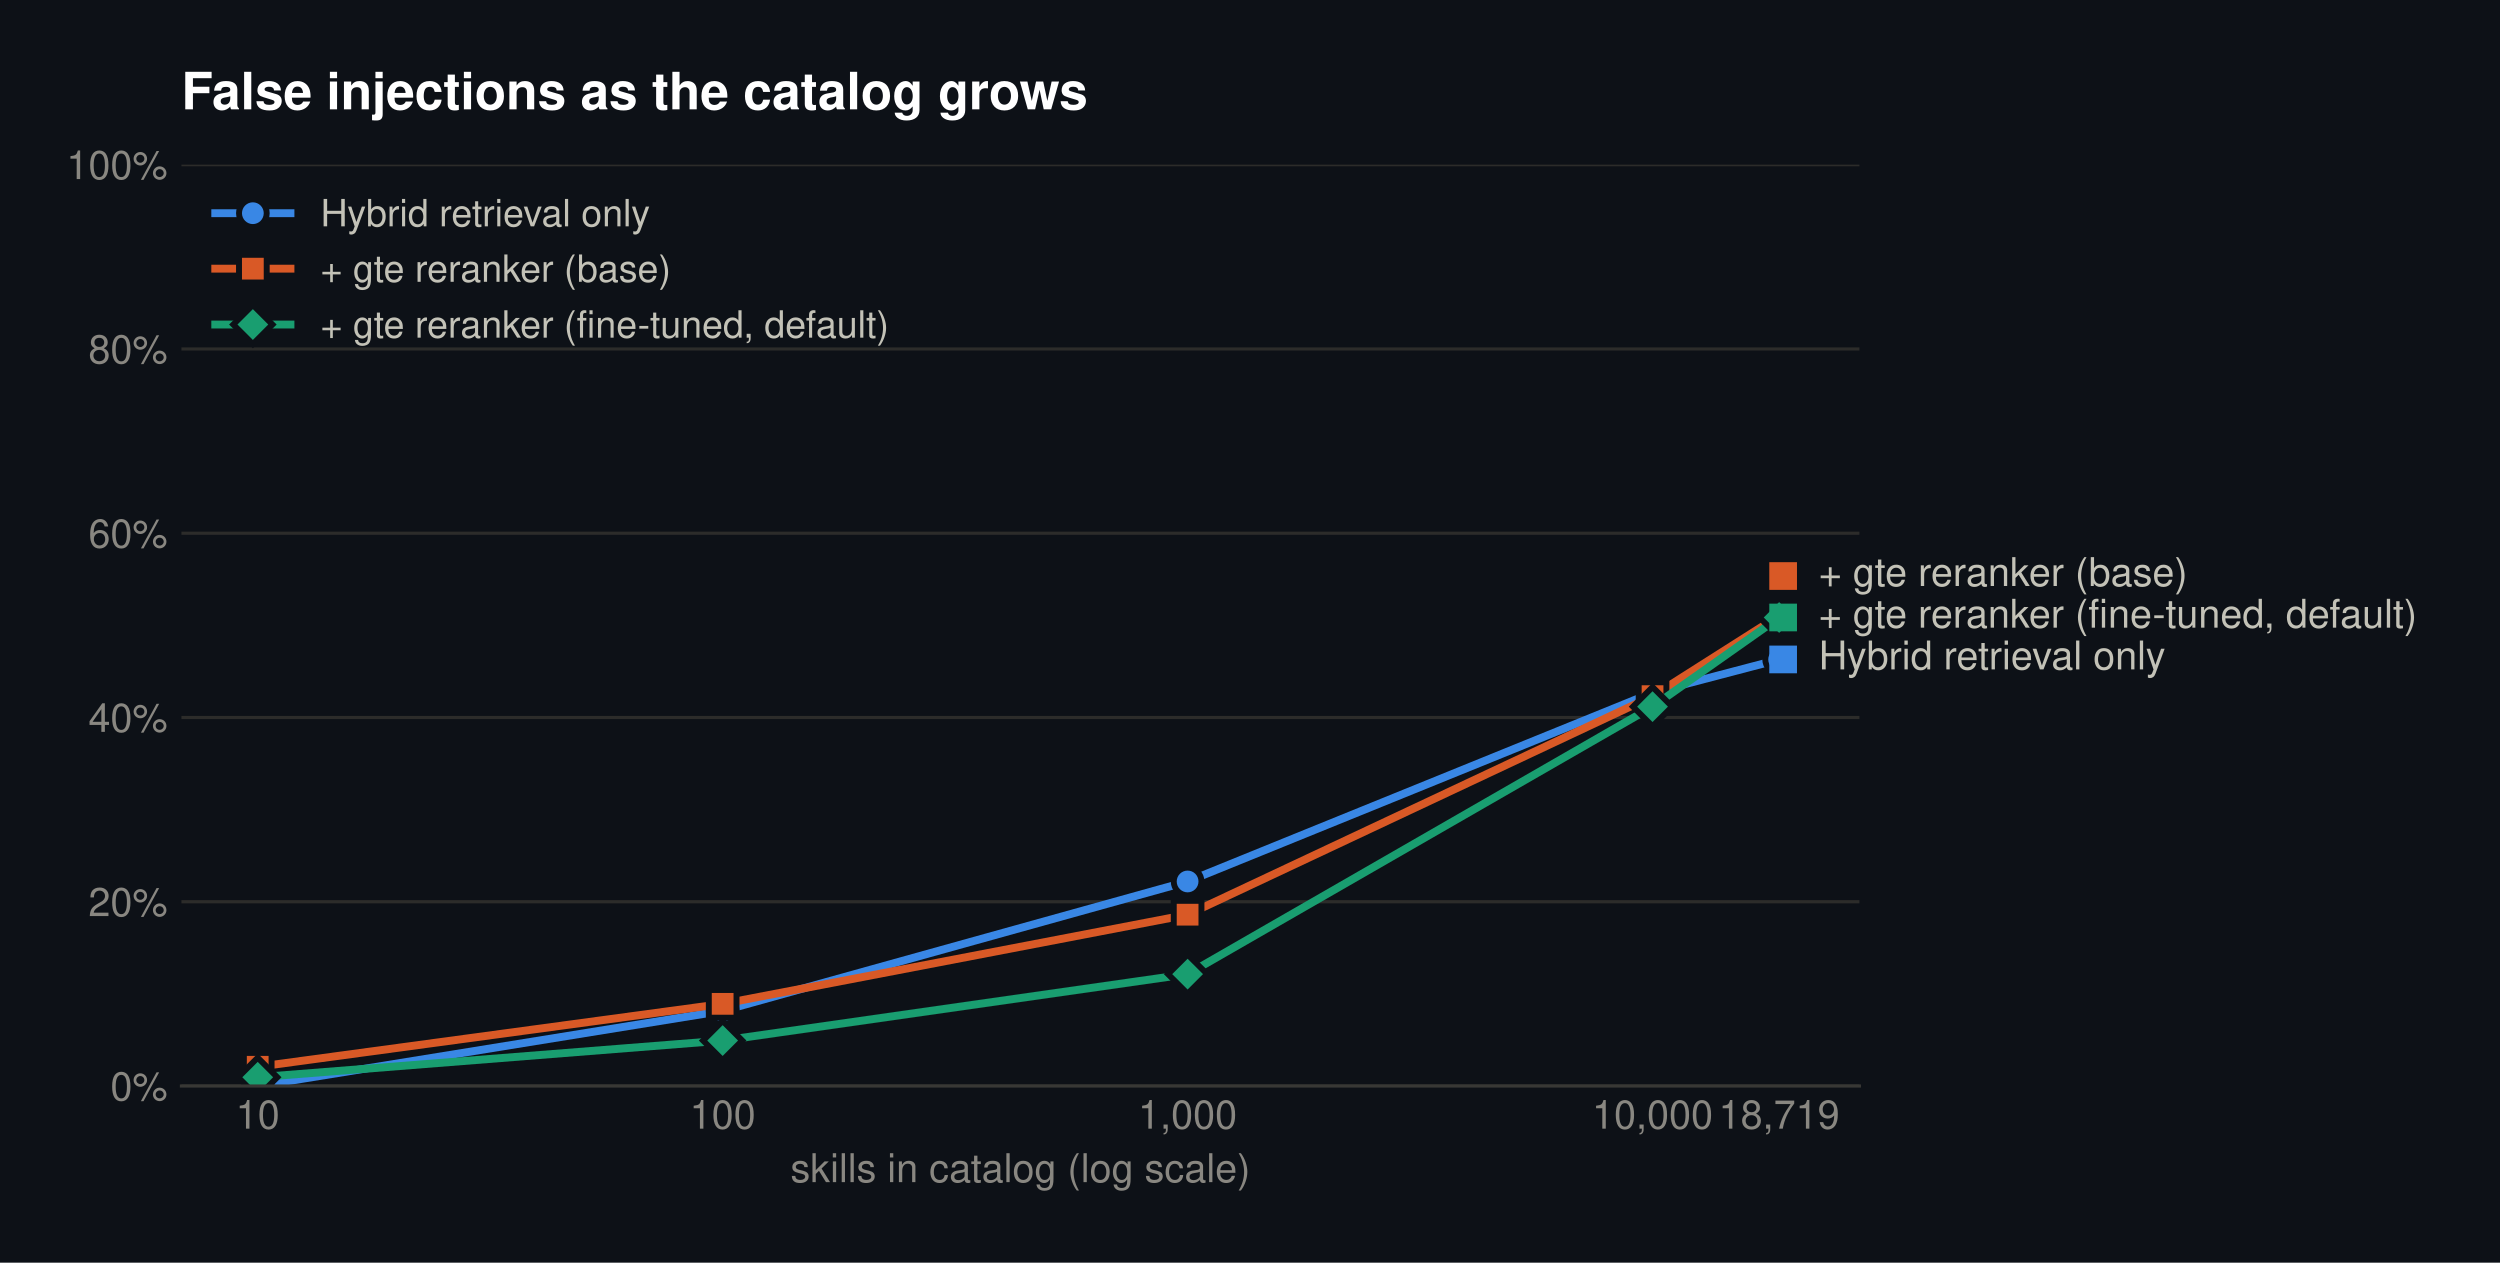
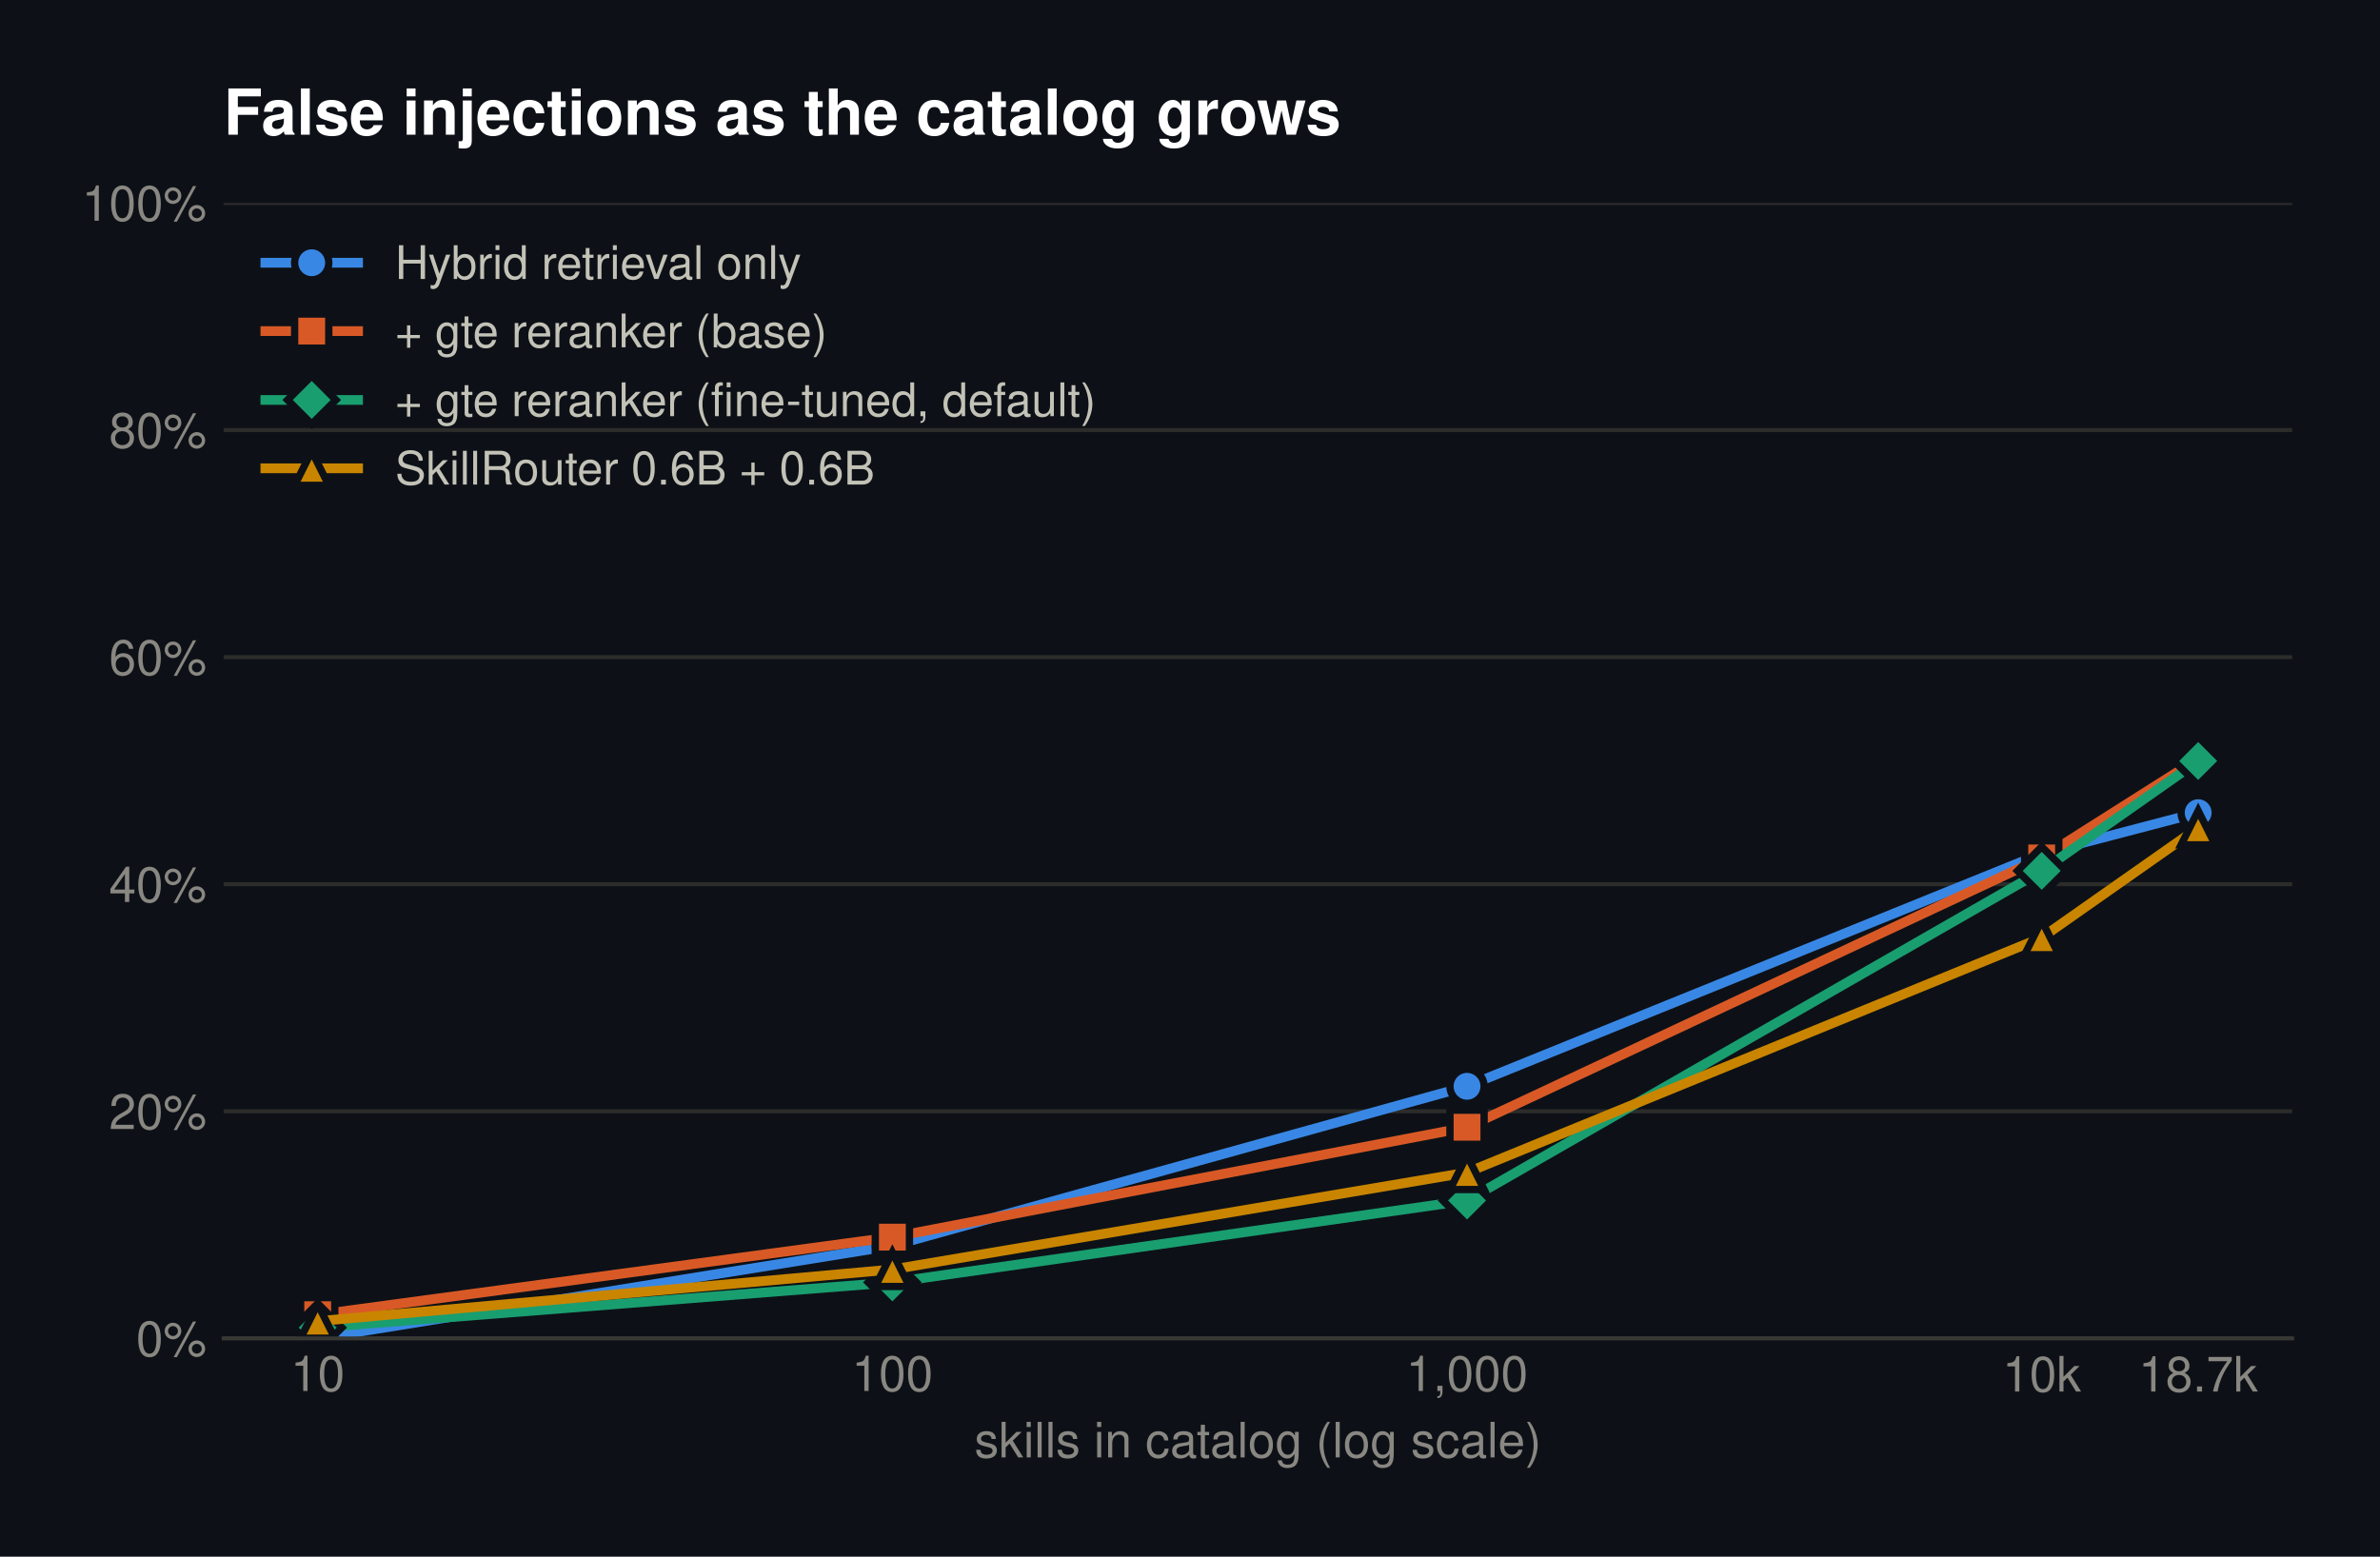
- <svg xmlns="http://www.w3.org/2000/svg" xmlns:xlink="http://www.w3.org/1999/xlink" width="631.835pt" height="319.113pt" viewBox="0 0 631.835 319.113" version="1.1">
+ <svg xmlns="http://www.w3.org/2000/svg" xmlns:xlink="http://www.w3.org/1999/xlink" width="487.936pt" height="319.236pt" viewBox="0 0 487.936 319.236" version="1.1">
  <defs>
    <style type="text/css">*{stroke-linejoin: round; stroke-linecap: butt}</style>
  </defs>
  <g id="figure_1">
    <g id="patch_1">
-       <path d="M 0 319.113  L 631.835 319.113  L 631.835 0  L 0 0  z " style="fill: #0d1117" />
+       <path d="M 0 319.236  L 487.936 319.236  L 487.936 0  L 0 0  z " style="fill: #0d1117" />
    </g>
    <g id="axes_1">
      <g id="patch_2">
        <path d="M 45.856 274.472  L 469.936 274.472  L 469.936 41.624  L 45.856 41.624  z " style="fill: #0d1117" />
      </g>
      <g id="matplotlib.axis_1">
        <g id="xtick_1">
          <g id="line2d_1" />
          <g id="text_1">
            <text style="font-size: 10px; font-family: 'Segoe UI', 'Helvetica', 'Arial', 'DejaVu Sans'; text-anchor: middle; fill: #898781" x="65.133" y="285.252" transform="rotate(-0 65.13261 285.2523)">10</text>
          </g>
        </g>
        <g id="xtick_2">
          <g id="line2d_2" />
          <g id="text_2">
-             <text style="font-size: 10px; font-family: 'Segoe UI', 'Helvetica', 'Arial', 'DejaVu Sans'; text-anchor: middle; fill: #898781" x="182.64" y="285.252" transform="rotate(-0 182.6398 285.2523)">100</text>
+             <text style="font-size: 10px; font-family: 'Segoe UI', 'Helvetica', 'Arial', 'DejaVu Sans'; text-anchor: middle; fill: #898781" x="182.949" y="285.252" transform="rotate(-0 182.9486 285.2523)">100</text>
          </g>
        </g>
        <g id="xtick_3">
          <g id="line2d_3" />
          <g id="text_3">
-             <text style="font-size: 10px; font-family: 'Segoe UI', 'Helvetica', 'Arial', 'DejaVu Sans'; text-anchor: middle; fill: #898781" x="300.147" y="285.252" transform="rotate(-0 300.147 285.2523)">1,000</text>
+             <text style="font-size: 10px; font-family: 'Segoe UI', 'Helvetica', 'Arial', 'DejaVu Sans'; text-anchor: middle; fill: #898781" x="300.765" y="285.252" transform="rotate(-0 300.7646 285.2523)">1,000</text>
          </g>
        </g>
        <g id="xtick_4">
          <g id="line2d_4" />
          <g id="text_4">
-             <text style="font-size: 10px; font-family: 'Segoe UI', 'Helvetica', 'Arial', 'DejaVu Sans'; text-anchor: middle; fill: #898781" x="417.654" y="285.252" transform="rotate(-0 417.6541 285.2523)">10,000</text>
+             <text style="font-size: 10px; font-family: 'Segoe UI', 'Helvetica', 'Arial', 'DejaVu Sans'; text-anchor: middle; fill: #898781" x="418.581" y="285.375" transform="rotate(-0 418.5806 285.3752)">10k</text>
          </g>
        </g>
        <g id="xtick_5">
          <g id="line2d_5" />
          <g id="text_5">
-             <text style="font-size: 10px; font-family: 'Segoe UI', 'Helvetica', 'Arial', 'DejaVu Sans'; text-anchor: middle; fill: #898781" x="449.649" y="285.252" transform="rotate(-0 449.6493 285.2523)">18,719</text>
+             <text style="font-size: 10px; font-family: 'Segoe UI', 'Helvetica', 'Arial', 'DejaVu Sans'; text-anchor: middle; fill: #898781" x="450.66" y="285.375" transform="rotate(-0 450.6599 285.3752)">18.7k</text>
          </g>
        </g>
        <g id="text_6">
-           <text style="font-size: 10px; font-family: 'Segoe UI', 'Helvetica', 'Arial', 'DejaVu Sans'; text-anchor: middle; fill: #898781" x="257.896" y="298.76" transform="rotate(-0 257.8963 298.76)">skills in catalog (log scale)</text>
+           <text style="font-size: 10px; font-family: 'Segoe UI', 'Helvetica', 'Arial', 'DejaVu Sans'; text-anchor: middle; fill: #898781" x="257.896" y="298.883" transform="rotate(-0 257.8963 298.8828)">skills in catalog (log scale)</text>
        </g>
      </g>
      <g id="matplotlib.axis_2">
        <g id="ytick_1">
          <g id="line2d_6">
-             <path d="M 45.856 274.472  L 469.936 274.472  " clip-path="url(#p38f4d492be)" style="fill: none; stroke: #2c2c2a; stroke-width: 0.8; stroke-linecap: square" />
+             <path d="M 45.856 274.472  L 469.936 274.472  " clip-path="url(#pa99d7aaa1c)" style="fill: none; stroke: #2c2c2a; stroke-width: 0.8; stroke-linecap: square" />
          </g>
          <g id="line2d_7" />
          <g id="text_7">
            <text style="font-size: 10px; font-family: 'Segoe UI', 'Helvetica', 'Arial', 'DejaVu Sans'; text-anchor: end; fill: #898781" x="42.356" y="278.112" transform="rotate(-0 42.35625 278.1122)">0%</text>
          </g>
        </g>
        <g id="ytick_2">
          <g id="line2d_8">
-             <path d="M 45.856 227.902  L 469.936 227.902  " clip-path="url(#p38f4d492be)" style="fill: none; stroke: #2c2c2a; stroke-width: 0.8; stroke-linecap: square" />
+             <path d="M 45.856 227.902  L 469.936 227.902  " clip-path="url(#pa99d7aaa1c)" style="fill: none; stroke: #2c2c2a; stroke-width: 0.8; stroke-linecap: square" />
          </g>
          <g id="line2d_9" />
          <g id="text_8">
            <text style="font-size: 10px; font-family: 'Segoe UI', 'Helvetica', 'Arial', 'DejaVu Sans'; text-anchor: end; fill: #898781" x="42.356" y="231.543" transform="rotate(-0 42.35625 231.5426)">20%</text>
          </g>
        </g>
        <g id="ytick_3">
          <g id="line2d_10">
-             <path d="M 45.856 181.333  L 469.936 181.333  " clip-path="url(#p38f4d492be)" style="fill: none; stroke: #2c2c2a; stroke-width: 0.8; stroke-linecap: square" />
+             <path d="M 45.856 181.333  L 469.936 181.333  " clip-path="url(#pa99d7aaa1c)" style="fill: none; stroke: #2c2c2a; stroke-width: 0.8; stroke-linecap: square" />
          </g>
          <g id="line2d_11" />
          <g id="text_9">
            <text style="font-size: 10px; font-family: 'Segoe UI', 'Helvetica', 'Arial', 'DejaVu Sans'; text-anchor: end; fill: #898781" x="42.356" y="184.973" transform="rotate(-0 42.35625 184.973)">40%</text>
          </g>
        </g>
        <g id="ytick_4">
          <g id="line2d_12">
-             <path d="M 45.856 134.763  L 469.936 134.763  " clip-path="url(#p38f4d492be)" style="fill: none; stroke: #2c2c2a; stroke-width: 0.8; stroke-linecap: square" />
+             <path d="M 45.856 134.763  L 469.936 134.763  " clip-path="url(#pa99d7aaa1c)" style="fill: none; stroke: #2c2c2a; stroke-width: 0.8; stroke-linecap: square" />
          </g>
          <g id="line2d_13" />
          <g id="text_10">
            <text style="font-size: 10px; font-family: 'Segoe UI', 'Helvetica', 'Arial', 'DejaVu Sans'; text-anchor: end; fill: #898781" x="42.356" y="138.403" transform="rotate(-0 42.35625 138.4034)">60%</text>
          </g>
        </g>
        <g id="ytick_5">
          <g id="line2d_14">
-             <path d="M 45.856 88.194  L 469.936 88.194  " clip-path="url(#p38f4d492be)" style="fill: none; stroke: #2c2c2a; stroke-width: 0.8; stroke-linecap: square" />
+             <path d="M 45.856 88.194  L 469.936 88.194  " clip-path="url(#pa99d7aaa1c)" style="fill: none; stroke: #2c2c2a; stroke-width: 0.8; stroke-linecap: square" />
          </g>
          <g id="line2d_15" />
          <g id="text_11">
            <text style="font-size: 10px; font-family: 'Segoe UI', 'Helvetica', 'Arial', 'DejaVu Sans'; text-anchor: end; fill: #898781" x="42.356" y="91.834" transform="rotate(-0 42.35625 91.8338)">80%</text>
          </g>
        </g>
        <g id="ytick_6">
          <g id="line2d_16">
-             <path d="M 45.856 41.624  L 469.936 41.624  " clip-path="url(#p38f4d492be)" style="fill: none; stroke: #2c2c2a; stroke-width: 0.8; stroke-linecap: square" />
+             <path d="M 45.856 41.624  L 469.936 41.624  " clip-path="url(#pa99d7aaa1c)" style="fill: none; stroke: #2c2c2a; stroke-width: 0.8; stroke-linecap: square" />
          </g>
          <g id="line2d_17" />
          <g id="text_12">
            <text style="font-size: 10px; font-family: 'Segoe UI', 'Helvetica', 'Arial', 'DejaVu Sans'; text-anchor: end; fill: #898781" x="42.356" y="45.264" transform="rotate(-0 42.35625 45.2642)">100%</text>
          </g>
        </g>
      </g>
      <g id="line2d_18">
-         <path d="M 65.133 274.472  L 182.64 255.473  L 300.147 222.777  L 417.654 175.059  L 449.649 166.664  " clip-path="url(#p38f4d492be)" style="fill: none; stroke: #3987e5; stroke-width: 2; stroke-linecap: square" />
-         <defs>
-           <path id="m3952b0c756" d="M 0 3.5  C 0.928 3.5 1.819 3.131 2.475 2.475  C 3.131 1.819 3.5 0.928 3.5 0  C 3.5 -0.928 3.131 -1.819 2.475 -2.475  C 1.819 -3.131 0.928 -3.5 0 -3.5  C -0.928 -3.5 -1.819 -3.131 -2.475 -2.475  C -3.131 -1.819 -3.5 -0.928 -3.5 0  C -3.5 0.928 -3.131 1.819 -2.475 2.475  C -1.819 3.131 -0.928 3.5 0 3.5  z " style="stroke: #0d1117; stroke-width: 1.5" />
-         </defs>
-         <g clip-path="url(#p38f4d492be)">
-           <use xlink:href="#m3952b0c756" x="65.133" y="274.472" style="fill: #3987e5; stroke: #0d1117; stroke-width: 1.5" />
-           <use xlink:href="#m3952b0c756" x="182.64" y="255.473" style="fill: #3987e5; stroke: #0d1117; stroke-width: 1.5" />
-           <use xlink:href="#m3952b0c756" x="300.147" y="222.777" style="fill: #3987e5; stroke: #0d1117; stroke-width: 1.5" />
-           <use xlink:href="#m3952b0c756" x="417.654" y="175.059" style="fill: #3987e5; stroke: #0d1117; stroke-width: 1.5" />
-           <use xlink:href="#m3952b0c756" x="449.649" y="166.664" style="fill: #3987e5; stroke: #0d1117; stroke-width: 1.5" />
+         <path d="M 65.133 274.472  L 182.949 255.473  L 300.765 222.777  L 418.581 175.059  L 450.66 166.664  " clip-path="url(#pa99d7aaa1c)" style="fill: none; stroke: #3987e5; stroke-width: 2; stroke-linecap: square" />
+         <defs>
+           <path id="m6a6d5dc0ea" d="M 0 3.5  C 0.928 3.5 1.819 3.131 2.475 2.475  C 3.131 1.819 3.5 0.928 3.5 0  C 3.5 -0.928 3.131 -1.819 2.475 -2.475  C 1.819 -3.131 0.928 -3.5 0 -3.5  C -0.928 -3.5 -1.819 -3.131 -2.475 -2.475  C -3.131 -1.819 -3.5 -0.928 -3.5 0  C -3.5 0.928 -3.131 1.819 -2.475 2.475  C -1.819 3.131 -0.928 3.5 0 3.5  z " style="stroke: #0d1117; stroke-width: 1.5" />
+         </defs>
+         <g clip-path="url(#pa99d7aaa1c)">
+           <use xlink:href="#m6a6d5dc0ea" x="65.133" y="274.472" style="fill: #3987e5; stroke: #0d1117; stroke-width: 1.5" />
+           <use xlink:href="#m6a6d5dc0ea" x="182.949" y="255.473" style="fill: #3987e5; stroke: #0d1117; stroke-width: 1.5" />
+           <use xlink:href="#m6a6d5dc0ea" x="300.765" y="222.777" style="fill: #3987e5; stroke: #0d1117; stroke-width: 1.5" />
+           <use xlink:href="#m6a6d5dc0ea" x="418.581" y="175.059" style="fill: #3987e5; stroke: #0d1117; stroke-width: 1.5" />
+           <use xlink:href="#m6a6d5dc0ea" x="450.66" y="166.664" style="fill: #3987e5; stroke: #0d1117; stroke-width: 1.5" />
        </g>
      </g>
      <g id="line2d_19">
-         <path d="M 65.133 269.612  L 182.64 253.706  L 300.147 231.172  L 417.654 175.942  L 449.649 155.618  " clip-path="url(#p38f4d492be)" style="fill: none; stroke: #d95926; stroke-width: 2; stroke-linecap: square" />
-         <defs>
-           <path id="m13ee4e7a6d" d="M -3.5 3.5  L 3.5 3.5  L 3.5 -3.5  L -3.5 -3.5  z " style="stroke: #0d1117; stroke-width: 1.5; stroke-linejoin: miter" />
-         </defs>
-         <g clip-path="url(#p38f4d492be)">
-           <use xlink:href="#m13ee4e7a6d" x="65.133" y="269.612" style="fill: #d95926; stroke: #0d1117; stroke-width: 1.5; stroke-linejoin: miter" />
-           <use xlink:href="#m13ee4e7a6d" x="182.64" y="253.706" style="fill: #d95926; stroke: #0d1117; stroke-width: 1.5; stroke-linejoin: miter" />
-           <use xlink:href="#m13ee4e7a6d" x="300.147" y="231.172" style="fill: #d95926; stroke: #0d1117; stroke-width: 1.5; stroke-linejoin: miter" />
-           <use xlink:href="#m13ee4e7a6d" x="417.654" y="175.942" style="fill: #d95926; stroke: #0d1117; stroke-width: 1.5; stroke-linejoin: miter" />
-           <use xlink:href="#m13ee4e7a6d" x="449.649" y="155.618" style="fill: #d95926; stroke: #0d1117; stroke-width: 1.5; stroke-linejoin: miter" />
+         <path d="M 65.133 269.612  L 182.949 253.706  L 300.765 231.172  L 418.581 175.942  L 450.66 155.618  " clip-path="url(#pa99d7aaa1c)" style="fill: none; stroke: #d95926; stroke-width: 2; stroke-linecap: square" />
+         <defs>
+           <path id="m32bf1f7ed2" d="M -3.5 3.5  L 3.5 3.5  L 3.5 -3.5  L -3.5 -3.5  z " style="stroke: #0d1117; stroke-width: 1.5; stroke-linejoin: miter" />
+         </defs>
+         <g clip-path="url(#pa99d7aaa1c)">
+           <use xlink:href="#m32bf1f7ed2" x="65.133" y="269.612" style="fill: #d95926; stroke: #0d1117; stroke-width: 1.5; stroke-linejoin: miter" />
+           <use xlink:href="#m32bf1f7ed2" x="182.949" y="253.706" style="fill: #d95926; stroke: #0d1117; stroke-width: 1.5; stroke-linejoin: miter" />
+           <use xlink:href="#m32bf1f7ed2" x="300.765" y="231.172" style="fill: #d95926; stroke: #0d1117; stroke-width: 1.5; stroke-linejoin: miter" />
+           <use xlink:href="#m32bf1f7ed2" x="418.581" y="175.942" style="fill: #d95926; stroke: #0d1117; stroke-width: 1.5; stroke-linejoin: miter" />
+           <use xlink:href="#m32bf1f7ed2" x="450.66" y="155.618" style="fill: #d95926; stroke: #0d1117; stroke-width: 1.5; stroke-linejoin: miter" />
        </g>
      </g>
      <g id="line2d_20">
-         <path d="M 65.133 272.263  L 182.64 262.984  L 300.147 246.195  L 417.654 178.593  L 449.649 156.06  " clip-path="url(#p38f4d492be)" style="fill: none; stroke: #199e70; stroke-width: 2; stroke-linecap: square" />
-         <defs>
-           <path id="m1c2e788eb3" d="M 0 4.95  L 4.95 0  L 0 -4.95  L -4.95 0  z " style="stroke: #0d1117; stroke-width: 1.5; stroke-linejoin: miter" />
-         </defs>
-         <g clip-path="url(#p38f4d492be)">
-           <use xlink:href="#m1c2e788eb3" x="65.133" y="272.263" style="fill: #199e70; stroke: #0d1117; stroke-width: 1.5; stroke-linejoin: miter" />
-           <use xlink:href="#m1c2e788eb3" x="182.64" y="262.984" style="fill: #199e70; stroke: #0d1117; stroke-width: 1.5; stroke-linejoin: miter" />
-           <use xlink:href="#m1c2e788eb3" x="300.147" y="246.195" style="fill: #199e70; stroke: #0d1117; stroke-width: 1.5; stroke-linejoin: miter" />
-           <use xlink:href="#m1c2e788eb3" x="417.654" y="178.593" style="fill: #199e70; stroke: #0d1117; stroke-width: 1.5; stroke-linejoin: miter" />
-           <use xlink:href="#m1c2e788eb3" x="449.649" y="156.06" style="fill: #199e70; stroke: #0d1117; stroke-width: 1.5; stroke-linejoin: miter" />
+         <path d="M 65.133 272.263  L 182.949 262.984  L 300.765 246.195  L 418.581 178.593  L 450.66 156.06  " clip-path="url(#pa99d7aaa1c)" style="fill: none; stroke: #199e70; stroke-width: 2; stroke-linecap: square" />
+         <defs>
+           <path id="mf869399510" d="M 0 4.95  L 4.95 0  L 0 -4.95  L -4.95 0  z " style="stroke: #0d1117; stroke-width: 1.5; stroke-linejoin: miter" />
+         </defs>
+         <g clip-path="url(#pa99d7aaa1c)">
+           <use xlink:href="#mf869399510" x="65.133" y="272.263" style="fill: #199e70; stroke: #0d1117; stroke-width: 1.5; stroke-linejoin: miter" />
+           <use xlink:href="#mf869399510" x="182.949" y="262.984" style="fill: #199e70; stroke: #0d1117; stroke-width: 1.5; stroke-linejoin: miter" />
+           <use xlink:href="#mf869399510" x="300.765" y="246.195" style="fill: #199e70; stroke: #0d1117; stroke-width: 1.5; stroke-linejoin: miter" />
+           <use xlink:href="#mf869399510" x="418.581" y="178.593" style="fill: #199e70; stroke: #0d1117; stroke-width: 1.5; stroke-linejoin: miter" />
+           <use xlink:href="#mf869399510" x="450.66" y="156.06" style="fill: #199e70; stroke: #0d1117; stroke-width: 1.5; stroke-linejoin: miter" />
        </g>
      </g>
      <g id="line2d_21">
-         <path d="M 450.66 166.664  " style="fill: none; stroke: #3987e5; stroke-width: 1.5; stroke-linecap: square" />
-         <defs>
-           <path id="m2e3a88eb36" d="M -3 3  L 3 3  L 3 -3  L -3 -3  z " style="stroke: #3987e5; stroke-linejoin: miter" />
-         </defs>
-         <g>
-           <use xlink:href="#m2e3a88eb36" x="450.66" y="166.664" style="fill: #3987e5; stroke: #3987e5; stroke-linejoin: miter" />
-         </g>
-       </g>
-       <g id="line2d_22">
-         <path d="M 450.66 156.06  " style="fill: none; stroke: #199e70; stroke-width: 1.5; stroke-linecap: square" />
-         <defs>
-           <path id="mfb4a008bb7" d="M -3 3  L 3 3  L 3 -3  L -3 -3  z " style="stroke: #199e70; stroke-linejoin: miter" />
-         </defs>
-         <g>
-           <use xlink:href="#mfb4a008bb7" x="450.66" y="156.06" style="fill: #199e70; stroke: #199e70; stroke-linejoin: miter" />
-         </g>
-       </g>
-       <g id="line2d_23">
-         <path d="M 450.66 145.582  " style="fill: none; stroke: #d95926; stroke-width: 1.5; stroke-linecap: square" />
-         <defs>
-           <path id="m0b61633dd2" d="M -3 3  L 3 3  L 3 -3  L -3 -3  z " style="stroke: #d95926; stroke-linejoin: miter" />
-         </defs>
-         <g>
-           <use xlink:href="#m0b61633dd2" x="450.66" y="145.582" style="fill: #d95926; stroke: #d95926; stroke-linejoin: miter" />
+         <path d="M 65.133 270.937  L 182.949 260.333  L 300.765 240.451  L 418.581 192.29  L 450.66 169.757  " clip-path="url(#pa99d7aaa1c)" style="fill: none; stroke: #c98500; stroke-width: 2; stroke-linecap: square" />
+         <defs>
+           <path id="m10081a88e5" d="M 0 -3.5  L -3.5 3.5  L 3.5 3.5  z " style="stroke: #0d1117; stroke-width: 1.5; stroke-linejoin: miter" />
+         </defs>
+         <g clip-path="url(#pa99d7aaa1c)">
+           <use xlink:href="#m10081a88e5" x="65.133" y="270.937" style="fill: #c98500; stroke: #0d1117; stroke-width: 1.5; stroke-linejoin: miter" />
+           <use xlink:href="#m10081a88e5" x="182.949" y="260.333" style="fill: #c98500; stroke: #0d1117; stroke-width: 1.5; stroke-linejoin: miter" />
+           <use xlink:href="#m10081a88e5" x="300.765" y="240.451" style="fill: #c98500; stroke: #0d1117; stroke-width: 1.5; stroke-linejoin: miter" />
+           <use xlink:href="#m10081a88e5" x="418.581" y="192.29" style="fill: #c98500; stroke: #0d1117; stroke-width: 1.5; stroke-linejoin: miter" />
+           <use xlink:href="#m10081a88e5" x="450.66" y="169.757" style="fill: #c98500; stroke: #0d1117; stroke-width: 1.5; stroke-linejoin: miter" />
        </g>
      </g>
      <g id="patch_3">
        <path d="M 45.856 274.472  L 469.936 274.472  " style="fill: none; stroke: #383835; stroke-width: 0.8; stroke-linejoin: miter; stroke-linecap: square" />
      </g>
      <g id="text_13">
-         <text style="font-size: 10px; font-family: 'Segoe UI', 'Helvetica', 'Arial', 'DejaVu Sans'; text-anchor: start; fill: #c3c2b7" x="459.649" y="169.189" transform="rotate(-0 459.6493 169.1889)">Hybrid retrieval only</text>
-       </g>
-       <g id="text_14">
-         <text style="font-size: 10px; font-family: 'Segoe UI', 'Helvetica', 'Arial', 'DejaVu Sans'; text-anchor: start; fill: #c3c2b7" x="459.649" y="158.638" transform="rotate(-0 459.6493 158.6379)">+ gte reranker (fine-tuned, default)</text>
-       </g>
-       <g id="text_15">
-         <text style="font-size: 10px; font-family: 'Segoe UI', 'Helvetica', 'Arial', 'DejaVu Sans'; text-anchor: start; fill: #c3c2b7" x="459.649" y="148.107" transform="rotate(-0 459.6493 148.1066)">+ gte reranker (base)</text>
-       </g>
-       <g id="text_16">
        <text style="font-weight: 600; font-size: 13px; font-family: 'Segoe UI', 'Helvetica', 'Arial', 'DejaVu Sans'; text-anchor: start; fill: #ffffff" x="45.856" y="27.624" transform="rotate(-0 45.85625 27.62406)">False injections as the catalog grows</text>
      </g>
      <g id="legend_1">
+         <g id="line2d_22">
+           <path d="M 54.406 53.882  L 63.906 53.882  L 73.406 53.882  " style="fill: none; stroke: #3987e5; stroke-width: 2; stroke-linecap: square" />
+           <g>
+             <use xlink:href="#m6a6d5dc0ea" x="63.906" y="53.882" style="fill: #3987e5; stroke: #0d1117; stroke-width: 1.5" />
+           </g>
+         </g>
+         <g id="text_14">
+           <text style="font-size: 9.5px; font-family: 'Segoe UI', 'Helvetica', 'Arial', 'DejaVu Sans'; text-anchor: start; fill: #c3c2b7" x="81.006" y="57.207" transform="rotate(-0 81.00625 57.20703)">Hybrid retrieval only</text>
+         </g>
+         <g id="line2d_23">
+           <path d="M 54.406 67.9  L 63.906 67.9  L 73.406 67.9  " style="fill: none; stroke: #d95926; stroke-width: 2; stroke-linecap: square" />
+           <g>
+             <use xlink:href="#m32bf1f7ed2" x="63.906" y="67.9" style="fill: #d95926; stroke: #0d1117; stroke-width: 1.5; stroke-linejoin: miter" />
+           </g>
+         </g>
+         <g id="text_15">
+           <text style="font-size: 9.5px; font-family: 'Segoe UI', 'Helvetica', 'Arial', 'DejaVu Sans'; text-anchor: start; fill: #c3c2b7" x="81.006" y="71.225" transform="rotate(-0 81.00625 71.22547)">+ gte reranker (base)</text>
+         </g>
        <g id="line2d_24">
-           <path d="M 54.406 53.882  L 63.906 53.882  L 73.406 53.882  " style="fill: none; stroke: #3987e5; stroke-width: 2; stroke-linecap: square" />
-           <g>
-             <use xlink:href="#m3952b0c756" x="63.906" y="53.882" style="fill: #3987e5; stroke: #0d1117; stroke-width: 1.5" />
+           <path d="M 54.406 82.02  L 63.906 82.02  L 73.406 82.02  " style="fill: none; stroke: #199e70; stroke-width: 2; stroke-linecap: square" />
+           <g>
+             <use xlink:href="#mf869399510" x="63.906" y="82.02" style="fill: #199e70; stroke: #0d1117; stroke-width: 1.5; stroke-linejoin: miter" />
+           </g>
+         </g>
+         <g id="text_16">
+           <text style="font-size: 9.5px; font-family: 'Segoe UI', 'Helvetica', 'Arial', 'DejaVu Sans'; text-anchor: start; fill: #c3c2b7" x="81.006" y="85.345" transform="rotate(-0 81.00625 85.34484)">+ gte reranker (fine-tuned, default)</text>
+         </g>
+         <g id="line2d_25">
+           <path d="M 54.406 96.038  L 63.906 96.038  L 73.406 96.038  " style="fill: none; stroke: #c98500; stroke-width: 2; stroke-linecap: square" />
+           <g>
+             <use xlink:href="#m10081a88e5" x="63.906" y="96.038" style="fill: #c98500; stroke: #0d1117; stroke-width: 1.5; stroke-linejoin: miter" />
          </g>
        </g>
        <g id="text_17">
-           <text style="font-size: 9.5px; font-family: 'Segoe UI', 'Helvetica', 'Arial', 'DejaVu Sans'; text-anchor: start; fill: #c3c2b7" x="81.006" y="57.207" transform="rotate(-0 81.00625 57.20703)">Hybrid retrieval only</text>
-         </g>
-         <g id="line2d_25">
-           <path d="M 54.406 67.9  L 63.906 67.9  L 73.406 67.9  " style="fill: none; stroke: #d95926; stroke-width: 2; stroke-linecap: square" />
-           <g>
-             <use xlink:href="#m13ee4e7a6d" x="63.906" y="67.9" style="fill: #d95926; stroke: #0d1117; stroke-width: 1.5; stroke-linejoin: miter" />
-           </g>
-         </g>
-         <g id="text_18">
-           <text style="font-size: 9.5px; font-family: 'Segoe UI', 'Helvetica', 'Arial', 'DejaVu Sans'; text-anchor: start; fill: #c3c2b7" x="81.006" y="71.225" transform="rotate(-0 81.00625 71.22547)">+ gte reranker (base)</text>
-         </g>
-         <g id="line2d_26">
-           <path d="M 54.406 82.02  L 63.906 82.02  L 73.406 82.02  " style="fill: none; stroke: #199e70; stroke-width: 2; stroke-linecap: square" />
-           <g>
-             <use xlink:href="#m1c2e788eb3" x="63.906" y="82.02" style="fill: #199e70; stroke: #0d1117; stroke-width: 1.5; stroke-linejoin: miter" />
-           </g>
-         </g>
-         <g id="text_19">
-           <text style="font-size: 9.5px; font-family: 'Segoe UI', 'Helvetica', 'Arial', 'DejaVu Sans'; text-anchor: start; fill: #c3c2b7" x="81.006" y="85.345" transform="rotate(-0 81.00625 85.34484)">+ gte reranker (fine-tuned, default)</text>
+           <text style="font-size: 9.5px; font-family: 'Segoe UI', 'Helvetica', 'Arial', 'DejaVu Sans'; text-anchor: start; fill: #c3c2b7" x="81.006" y="99.363" transform="rotate(-0 81.00625 99.36328)">SkillRouter 0.6B + 0.6B</text>
        </g>
      </g>
    </g>
  </g>
  <defs>
-     <clipPath id="p38f4d492be">
+     <clipPath id="pa99d7aaa1c">
      <rect x="45.856" y="41.624" width="424.08" height="232.848" />
    </clipPath>
  </defs>
</svg>
